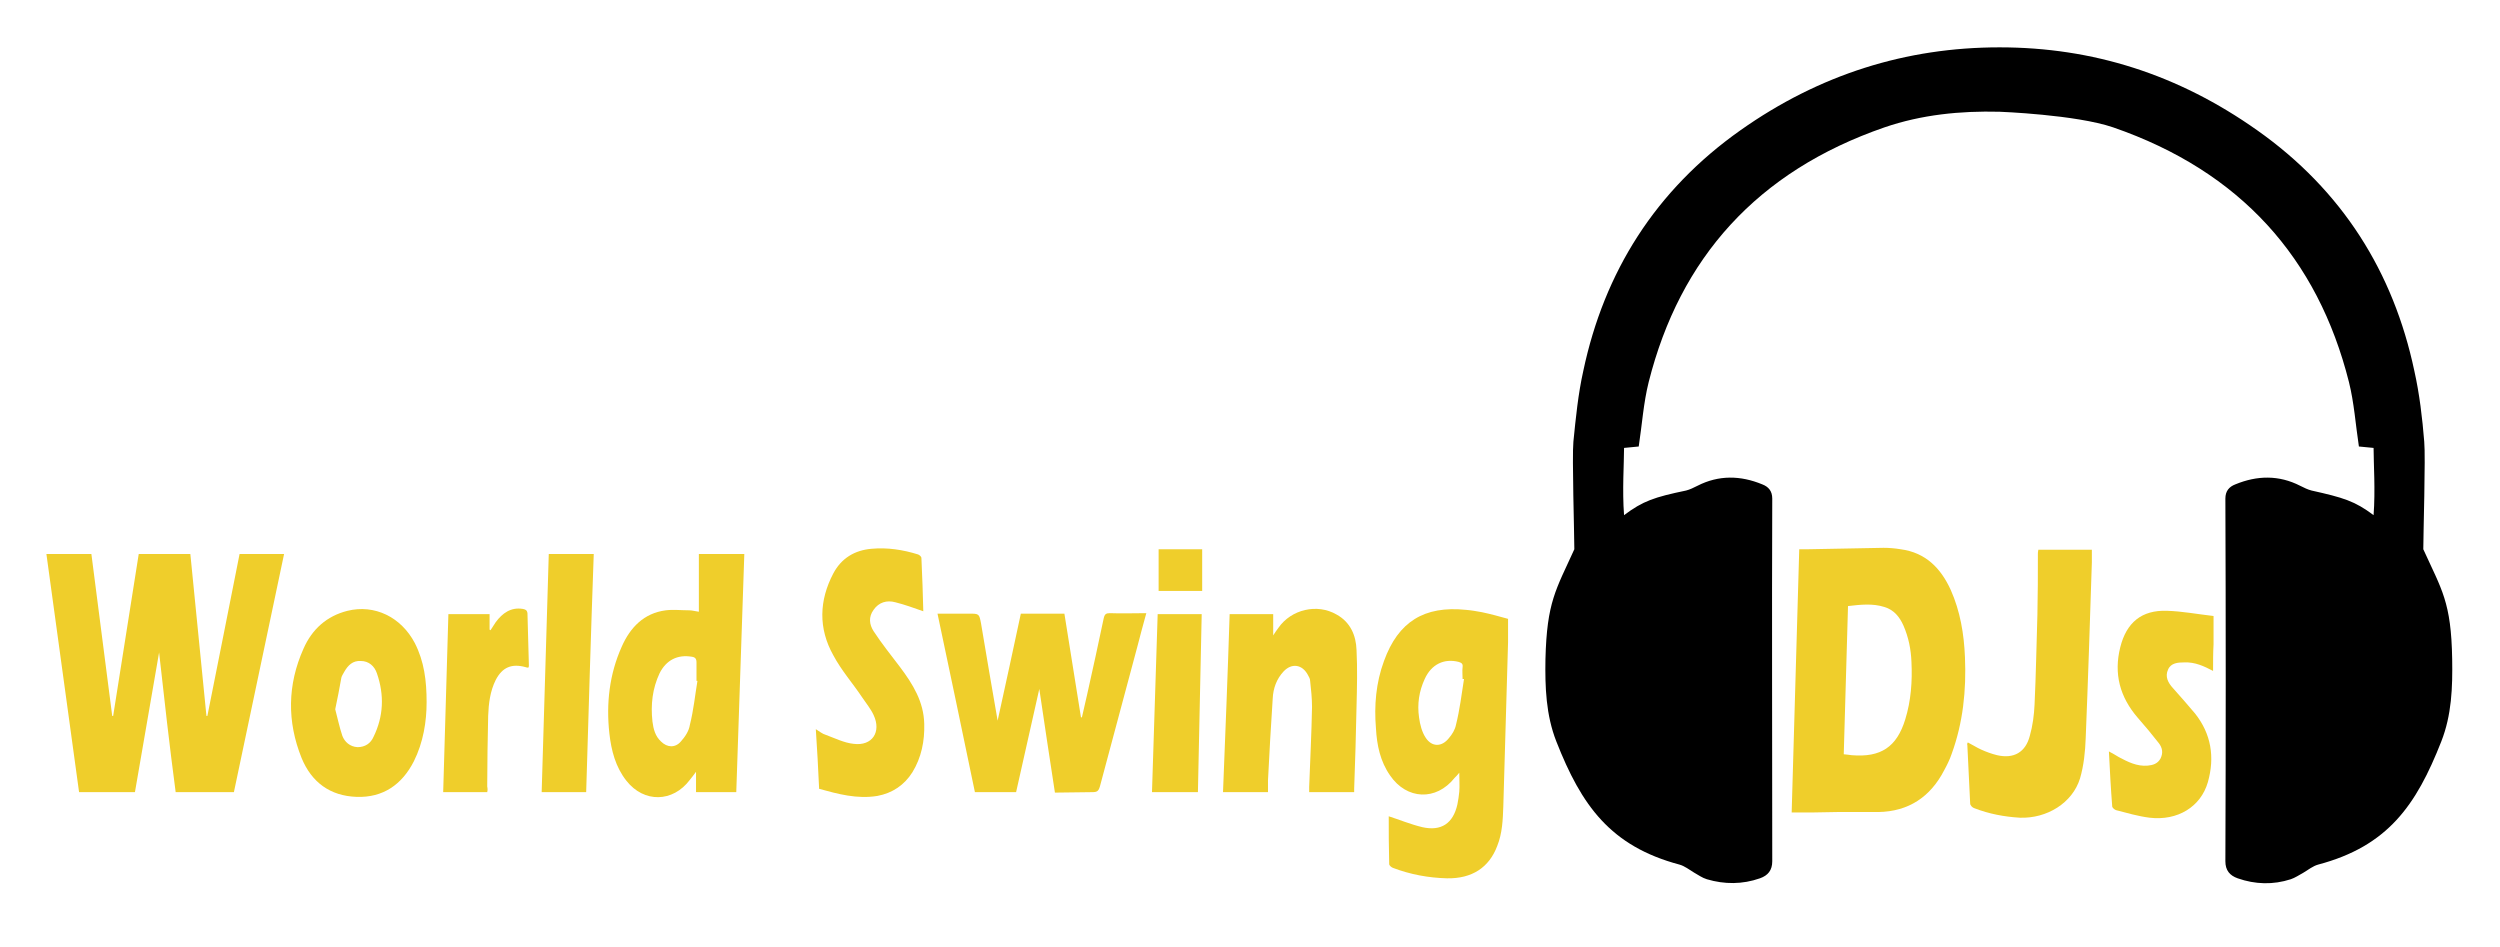
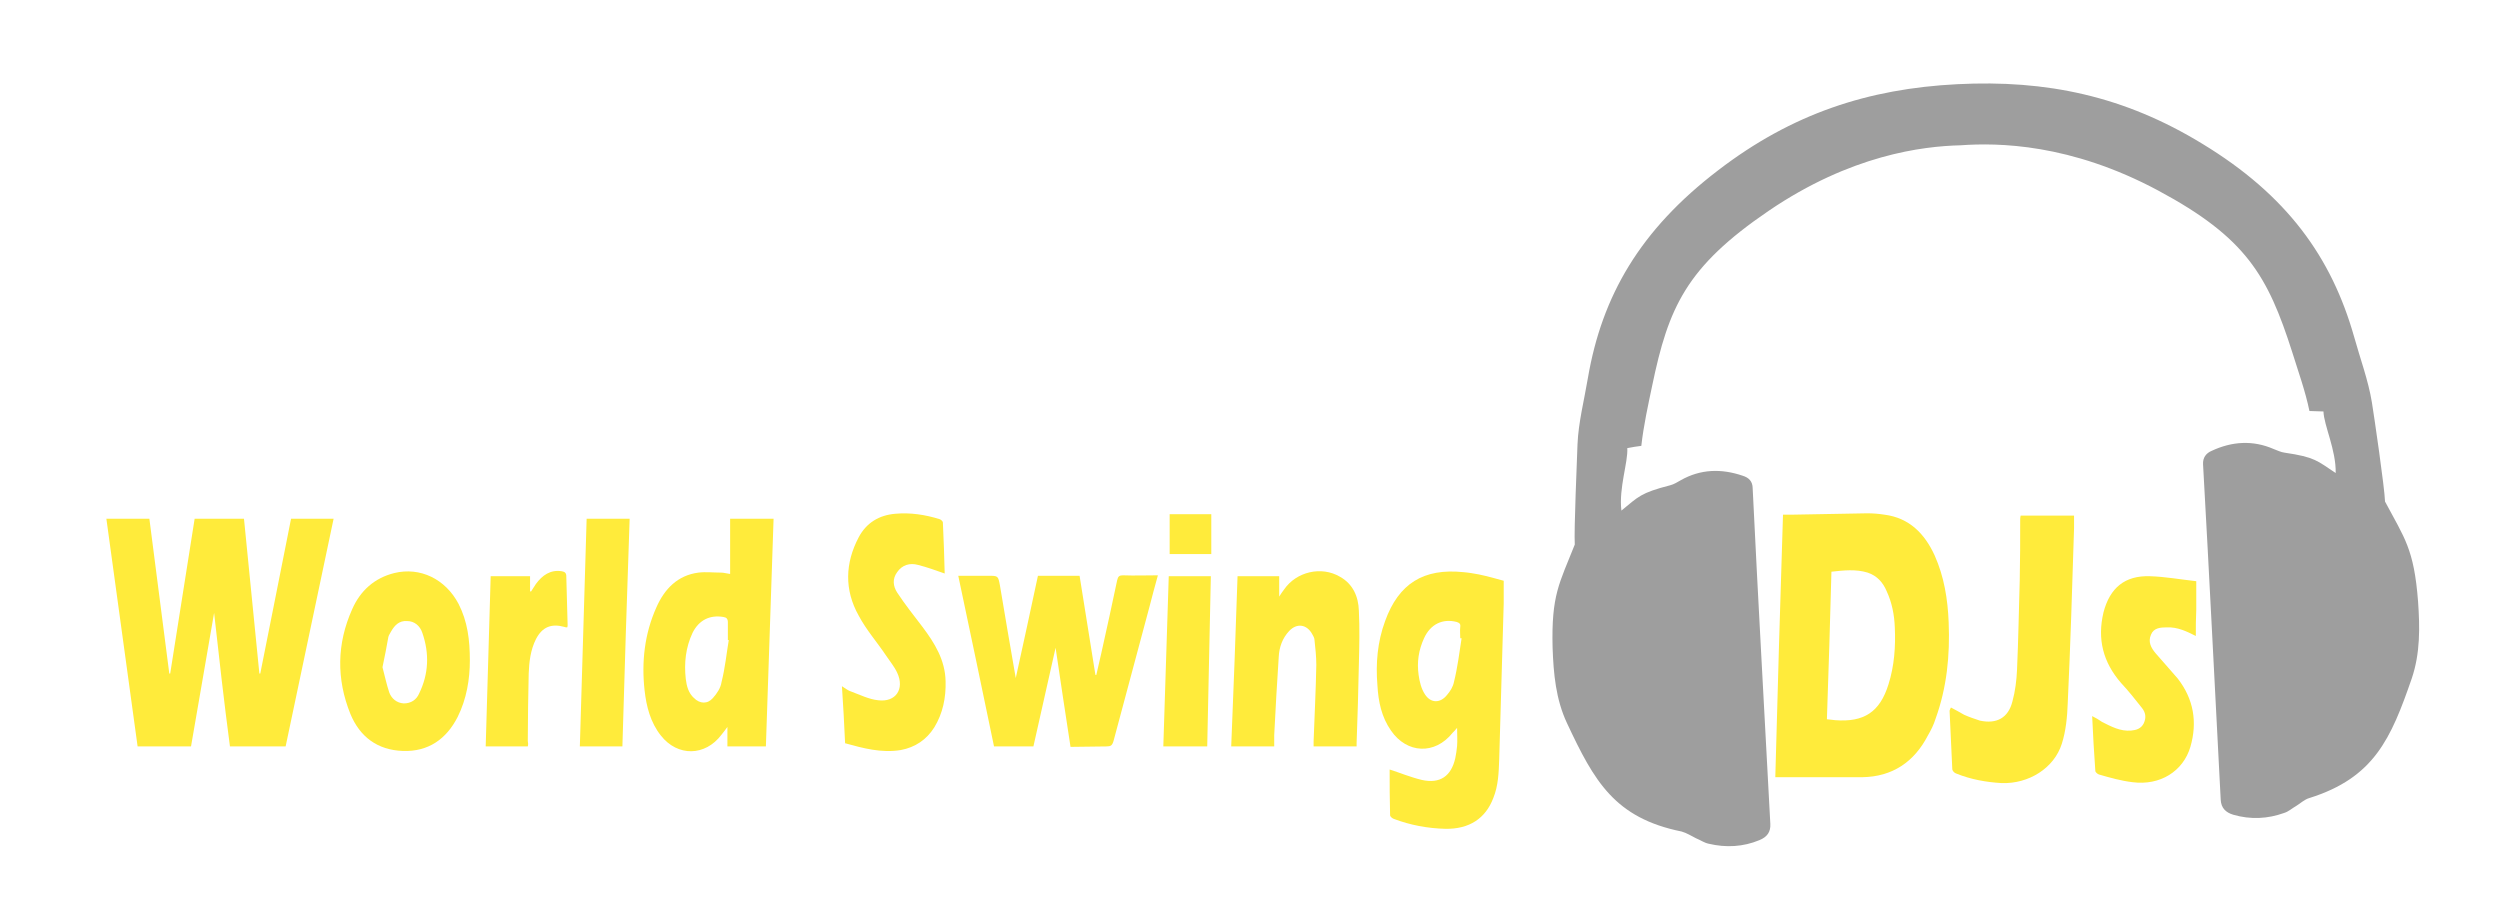
- <svg xmlns="http://www.w3.org/2000/svg" fill="#EFCE2B" viewBox="224 -60 528 200">
+ <svg xmlns="http://www.w3.org/2000/svg" fill="#FFEB3B" viewBox="0 0 552.3 200">
  <g>
-     <path d="M257.6,77.8c-1.7,9.8-3.4,19.6-5.1,29.5c-4,0-7.9,0-11.8,0c-2.3-16.7-4.6-33.5-6.9-50.3c3.2,0,6.3,0,9.5,0   c1.5,11.4,2.9,22.8,4.4,34.2c0.1,0,0.1,0,0.2,0c1.8-11.4,3.6-22.8,5.4-34.2c3.6,0,7.1,0,10.9,0c1.1,11.4,2.3,22.8,3.4,34.2   c0.1,0,0.1,0,0.2,0c2.3-11.4,4.5-22.7,6.8-34.2c3.1,0,6.1,0,9.4,0c-3.5,16.8-7.1,33.5-10.6,50.3c-4,0-8.1,0-12.3,0   C259.8,97.5,258.7,87.7,257.6,77.8z" />
-     <path d="M517.3,112.4c2.2,0.7,4.6,1.7,7.1,2.3c4,0.9,6.5-0.8,7.4-4.8c0.2-0.9,0.3-1.8,0.4-2.7c0.1-1.2,0-2.5,0-4   c-0.4,0.5-0.7,0.8-1,1.1c-3.9,4.9-10.1,4.6-13.6-0.5c-2.1-3-2.8-6.4-3-10c-0.4-4.8,0-9.6,1.7-14.2c3-8.3,8.5-11.7,17.3-10.8   c1.2,0.1,2.3,0.3,3.4,0.5c1.9,0.4,3.7,0.9,5.5,1.4c0,1.7,0,3.4,0,5c-0.3,11.5-0.7,23.1-1,34.6c-0.1,2.8-0.2,5.7-1.3,8.4   c-1.7,4.5-5.3,6.9-10.6,6.8c-3.9-0.1-7.7-0.8-11.4-2.2c-0.3-0.1-0.8-0.5-0.8-0.8C517.3,119,517.3,115.6,517.3,112.4z M533.2,83.4   c-0.1,0-0.2,0-0.3,0c0-0.8-0.1-1.7,0-2.5c0.1-0.7-0.2-0.9-0.8-1.1c-3.1-0.8-5.8,0.5-7.2,3.6c-1.2,2.6-1.6,5.3-1.2,8.1   c0.2,1.5,0.6,3.1,1.4,4.3c1.3,2,3.4,2,4.9,0.1c0.7-0.8,1.3-1.8,1.5-2.8C532.3,89.9,532.7,86.6,533.2,83.4z" />
-     <path d="M446.8,107.4c-1.1-7.2-2.2-14.4-3.3-21.9c-1.7,7.5-3.3,14.6-4.9,21.8c-2.9,0-5.8,0-8.7,0   c-2.6-12.5-5.2-25-7.9-37.7c0.6,0,1.3,0,1.9,0c1.6,0,3.1,0,4.7,0c2.2,0,2.2,0,2.6,2.1c1.1,6.7,2.3,13.5,3.5,20.5   c1.7-7.7,3.3-15.1,4.9-22.6c3.1,0,6.1,0,9.2,0c1.2,7.3,2.3,14.6,3.5,21.9c0.1,0,0.2,0,0.2,0c0.4-1.6,0.7-3.2,1.1-4.8   c1.2-5.4,2.4-10.8,3.5-16.1c0.2-0.9,0.5-1.1,1.3-1.1c2.5,0.1,5,0,7.7,0c-0.7,2.5-1.3,4.8-1.9,7.1c-2.6,9.8-5.3,19.7-7.9,29.5   c-0.3,1-0.6,1.2-1.6,1.2C452.1,107.3,449.5,107.4,446.8,107.4z" />
-     <path d="M371.6,57c3.4,0,6.5,0,9.6,0c-0.6,16.8-1.1,33.5-1.7,50.3c-2.7,0-5.5,0-8.5,0c0-1.3,0-2.7,0-4.3   c-0.5,0.7-0.9,1.2-1.3,1.7c-3.6,4.8-9.7,4.9-13.4,0.2c-2.3-2.9-3.2-6.4-3.6-10c-0.7-6.3,0-12.5,2.6-18.3c1.8-4.1,4.7-7.1,9.3-7.7   c1.6-0.2,3.3,0,5,0c0.6,0,1.2,0.2,2,0.3C371.6,65,371.6,61.1,371.6,57z M371.3,83.8c-0.1,0-0.1,0-0.2,0c0-1.3,0-2.6,0-3.9   c0-0.8-0.3-1.1-1-1.2c-3-0.5-5.4,0.7-6.8,3.5c-1.5,3.2-1.9,6.6-1.5,10.2c0.2,1.6,0.6,3.1,1.8,4.2c1.3,1.3,3,1.4,4.2,0   c0.9-1,1.7-2.2,1.9-3.5C370.5,89.9,370.8,86.8,371.3,83.8z" />
-     <path d="M510,107.3c-3.2,0-6.3,0-9.5,0c0-0.4,0-0.8,0-1.1c0.2-5.6,0.5-11.3,0.6-16.9c0-1.8-0.2-3.7-0.4-5.5   c0-0.5-0.3-0.9-0.5-1.3c-1.2-2.2-3.4-2.5-5.1-0.7c-1.5,1.6-2.2,3.6-2.3,5.7c-0.4,5.8-0.7,11.6-1,17.3c0,0.8,0,1.6,0,2.5   c-3.3,0-6.5,0-9.5,0c0.5-12.5,1-25,1.4-37.6c3,0,6.1,0,9.2,0c0,1.5,0,2.9,0,4.5c0.4-0.6,0.7-1.1,1.1-1.6c2.7-3.9,8.2-5.2,12.3-2.8   c2.9,1.6,4.1,4.4,4.2,7.5c0.2,3.9,0.1,7.9,0,11.9c-0.1,5.8-0.3,11.6-0.5,17.4C510,106.7,510,107,510,107.3z" />
-     <path d="M314.1,88.3c0,4.1-0.7,8.5-2.7,12.5c-2.5,4.9-6.5,7.7-12.1,7.5c-5.6-0.2-9.5-3.1-11.6-8.2   c-3.1-7.7-3-15.5,0.4-23.1c1.8-4.1,4.9-6.9,9.3-8c5.7-1.4,11.3,1.3,14.2,6.8C313.6,79.7,314.1,83.8,314.1,88.3z M294.8,89.8   c0.5,1.9,0.9,3.8,1.5,5.6c0.5,1.3,1.6,2.3,3.2,2.4c1.6,0,2.8-0.8,3.4-2.2c2.1-4.3,2.3-8.8,0.7-13.4c-0.5-1.5-1.7-2.6-3.4-2.6   c-1.7-0.1-2.7,0.9-3.5,2.3c-0.2,0.4-0.5,0.8-0.6,1.2C295.7,85.3,295.3,87.5,294.8,89.8z" />
-     <path d="M419,69.1c-2-0.7-3.9-1.4-5.9-1.9c-1.8-0.5-3.5,0-4.6,1.6c-1.1,1.5-0.9,3.1,0,4.5c1.7,2.6,3.7,5.1,5.6,7.6   c2.7,3.6,5,7.3,5.1,12c0.1,3.6-0.6,7.1-2.5,10.2c-1.7,2.7-4.2,4.4-7.4,5c-4.3,0.7-8.3-0.4-12.3-1.5c-0.2-4.2-0.4-8.3-0.7-12.6   c0.8,0.5,1.4,1,2.1,1.2c1.9,0.7,3.9,1.7,5.9,1.9c3.9,0.5,5.9-2.5,4.2-6.1c-0.6-1.3-1.6-2.5-2.4-3.7c-2-3-4.4-5.7-6.1-8.9   c-3.2-5.7-3-11.6,0-17.3c1.7-3.2,4.5-4.9,8.1-5.2c3.3-0.3,6.6,0.2,9.8,1.2c0.3,0.1,0.7,0.5,0.7,0.7C418.8,61.7,418.9,65.5,419,69.1   z" />
-     <path d="M347.8,107.3c-3.2,0-6.3,0-9.4,0c0.5-16.8,1-33.5,1.5-50.3c3.1,0,6.3,0,9.5,0   C348.8,73.7,348.3,90.5,347.8,107.3z" />
-     <path d="M326.9,107.3c-3.2,0-6.3,0-9.3,0c0.4-12.5,0.7-25,1.1-37.6c2.7,0,5.7,0,8.7,0c0,1.1,0,2.2,0,3.3   c0.1,0,0.1,0.1,0.2,0.1c0.4-0.6,0.7-1.1,1.1-1.7c1.4-1.9,3.2-3.2,5.7-2.8c0.5,0.1,0.9,0.2,1,0.9c0.1,3.7,0.2,7.4,0.3,11   c0,0.2,0,0.3-0.1,0.5c-0.2,0-0.4,0-0.6-0.1c-2.9-0.8-4.9,0-6.3,2.7c-1.2,2.4-1.5,5-1.6,7.6c-0.1,5-0.2,9.9-0.2,14.9   C327,106.6,327,106.9,326.9,107.3z" />
-     <path d="M467.3,107.3c0.4-12.5,0.8-25,1.2-37.6c3.1,0,6.3,0,9.3,0c-0.3,12.5-0.5,25-0.8,37.6   C473.9,107.3,470.6,107.3,467.3,107.3z" />
-     <path class="st0" d="M468.7,56c3.2,0,6.2,0,9.2,0c0,3,0,5.8,0,8.8c-3.2,0-6.2,0-9.2,0C468.7,61.9,468.7,59,468.7,56z" />
+     <path d="M47.3,135.4c-1.7,9.8-3.4,19.6-5.1,29.5c-4,0-7.9,0-11.8,0c-2.3-16.7-4.6-33.5-6.9-50.3   c3.2,0,6.3,0,9.5,0c1.5,11.4,2.9,22.8,4.4,34.2c0.1,0,0.1,0,0.2,0c1.8-11.4,3.6-22.8,5.4-34.2c3.6,0,7.1,0,10.9,0   c1.1,11.4,2.3,22.8,3.4,34.2c0.1,0,0.1,0,0.2,0c2.3-11.4,4.5-22.7,6.8-34.2c3.1,0,6.1,0,9.4,0c-3.5,16.8-7.1,33.5-10.6,50.3   c-4,0-8.1,0-12.3,0C49.5,155.1,48.4,145.3,47.3,135.4z" />
+     <path d="M307,170c2.2,0.7,4.6,1.7,7.1,2.3c4,0.9,6.5-0.8,7.4-4.8c0.2-0.9,0.3-1.8,0.4-2.7   c0.1-1.2,0-2.5,0-4c-0.4,0.5-0.7,0.8-1,1.1c-3.9,4.9-10.1,4.6-13.6-0.5c-2.1-3-2.8-6.4-3-10c-0.4-4.8,0-9.6,1.7-14.2   c3-8.3,8.5-11.7,17.3-10.8c1.2,0.1,2.3,0.3,3.4,0.5c1.9,0.4,3.7,0.9,5.5,1.4c0,1.7,0,3.4,0,5c-0.3,11.5-0.7,23.1-1,34.6   c-0.1,2.8-0.2,5.7-1.3,8.4c-1.7,4.5-5.3,6.9-10.6,6.8c-3.9-0.1-7.7-0.8-11.4-2.2c-0.3-0.1-0.8-0.5-0.8-0.8   C307,176.6,307,173.2,307,170z M322.9,141c-0.1,0-0.2,0-0.3,0c0-0.8-0.1-1.7,0-2.5c0.1-0.7-0.2-0.9-0.8-1.1   c-3.1-0.8-5.8,0.5-7.2,3.6c-1.2,2.6-1.6,5.3-1.2,8.1c0.2,1.5,0.6,3.1,1.4,4.3c1.3,2,3.4,2,4.9,0.1c0.7-0.8,1.3-1.8,1.5-2.8   C322,147.5,322.4,144.2,322.9,141z" />
+     <path d="M236.5,165c-1.1-7.2-2.2-14.4-3.3-21.9c-1.7,7.5-3.3,14.6-4.9,21.8c-2.9,0-5.8,0-8.7,0   c-2.6-12.5-5.2-25-7.9-37.7c0.6,0,1.3,0,1.9,0c1.6,0,3.1,0,4.7,0c2.2,0,2.2,0,2.6,2.1c1.1,6.7,2.3,13.5,3.5,20.5   c1.7-7.7,3.3-15.1,4.9-22.6c3.1,0,6.1,0,9.2,0c1.2,7.3,2.3,14.6,3.5,21.9c0.1,0,0.2,0,0.2,0c0.4-1.6,0.7-3.2,1.1-4.8   c1.2-5.4,2.4-10.8,3.5-16.1c0.2-0.9,0.5-1.1,1.3-1.1c2.5,0.1,5,0,7.7,0c-0.7,2.5-1.3,4.8-1.9,7.1c-2.6,9.8-5.3,19.7-7.9,29.5   c-0.3,1-0.6,1.2-1.6,1.2C241.8,164.9,239.2,165,236.5,165z" />
+     <path d="M161.3,114.6c3.4,0,6.5,0,9.6,0c-0.6,16.8-1.1,33.5-1.7,50.3c-2.7,0-5.5,0-8.5,0   c0-1.3,0-2.7,0-4.3c-0.5,0.7-0.9,1.2-1.3,1.7c-3.6,4.8-9.7,4.9-13.4,0.2c-2.3-2.9-3.2-6.4-3.6-10c-0.7-6.3,0-12.5,2.6-18.3   c1.8-4.1,4.7-7.1,9.3-7.7c1.6-0.2,3.3,0,5,0c0.6,0,1.2,0.2,2,0.3C161.3,122.6,161.3,118.7,161.3,114.6z M161,141.4   c-0.1,0-0.1,0-0.2,0c0-1.3,0-2.6,0-3.9c0-0.8-0.3-1.1-1-1.2c-3-0.5-5.4,0.7-6.8,3.5c-1.5,3.2-1.9,6.6-1.5,10.2   c0.2,1.6,0.6,3.1,1.8,4.2c1.3,1.3,3,1.4,4.2,0c0.9-1,1.7-2.2,1.9-3.5C160.2,147.5,160.5,144.4,161,141.4z" />
+     <path d="M299.7,164.9c-3.2,0-6.3,0-9.5,0c0-0.4,0-0.8,0-1.1c0.2-5.6,0.5-11.3,0.6-16.9   c0-1.8-0.2-3.7-0.4-5.5c0-0.5-0.3-0.9-0.5-1.3c-1.2-2.2-3.4-2.5-5.1-0.7c-1.5,1.6-2.2,3.6-2.3,5.7c-0.4,5.8-0.7,11.6-1,17.3   c0,0.8,0,1.6,0,2.5c-3.3,0-6.5,0-9.5,0c0.5-12.5,1-25,1.4-37.6c3,0,6.1,0,9.2,0c0,1.5,0,2.9,0,4.5c0.4-0.6,0.7-1.1,1.1-1.6   c2.7-3.9,8.2-5.2,12.3-2.8c2.9,1.6,4.1,4.4,4.2,7.5c0.2,3.9,0.1,7.9,0,11.9c-0.1,5.8-0.3,11.6-0.5,17.4   C299.7,164.3,299.7,164.6,299.7,164.9z" />
+     <path d="M103.8,145.9c0,4.1-0.7,8.5-2.7,12.5c-2.5,4.9-6.5,7.7-12.1,7.5s-9.5-3.1-11.6-8.2   c-3.1-7.7-3-15.5,0.4-23.1c1.8-4.1,4.9-6.9,9.3-8c5.7-1.4,11.3,1.3,14.2,6.8C103.3,137.3,103.8,141.4,103.8,145.9z M84.5,147.4   c0.5,1.9,0.9,3.8,1.5,5.6c0.5,1.3,1.6,2.3,3.2,2.4c1.6,0,2.8-0.8,3.4-2.2c2.1-4.3,2.3-8.8,0.7-13.4c-0.5-1.5-1.7-2.6-3.4-2.6   c-1.7-0.1-2.7,0.9-3.5,2.3c-0.2,0.4-0.5,0.8-0.6,1.2C85.4,142.9,85,145.1,84.5,147.4z" />
+     <path d="M208.7,126.7c-2-0.7-3.9-1.4-5.9-1.9c-1.8-0.5-3.5,0-4.6,1.6c-1.1,1.5-0.9,3.1,0,4.5   c1.7,2.6,3.7,5.1,5.6,7.6c2.7,3.6,5,7.3,5.1,12c0.1,3.6-0.6,7.1-2.5,10.2c-1.7,2.7-4.2,4.4-7.4,5c-4.3,0.7-8.3-0.4-12.3-1.5   c-0.2-4.2-0.4-8.3-0.7-12.6c0.8,0.5,1.4,1,2.1,1.2c1.9,0.7,3.9,1.7,5.9,1.9c3.9,0.5,5.9-2.5,4.2-6.1c-0.6-1.3-1.6-2.5-2.4-3.7   c-2-3-4.4-5.7-6.1-8.9c-3.2-5.7-3-11.6,0-17.3c1.7-3.2,4.5-4.9,8.1-5.2c3.3-0.3,6.6,0.2,9.8,1.2c0.3,0.1,0.7,0.5,0.7,0.7   C208.5,119.3,208.6,123.1,208.7,126.7z" />
+     <path d="M137.5,164.9c-3.2,0-6.3,0-9.4,0c0.5-16.8,1-33.5,1.5-50.3c3.1,0,6.3,0,9.5,0   C138.5,131.3,138,148.1,137.5,164.9z" />
+     <path d="M116.6,164.9c-3.2,0-6.3,0-9.3,0c0.4-12.5,0.7-25,1.1-37.6c2.7,0,5.7,0,8.7,0   c0,1.1,0,2.2,0,3.3c0.1,0,0.1,0.1,0.2,0.1c0.4-0.6,0.7-1.1,1.1-1.7c1.4-1.9,3.2-3.2,5.7-2.8c0.5,0.1,0.9,0.2,1,0.9   c0.1,3.7,0.2,7.4,0.3,11c0,0.2,0,0.3-0.1,0.5c-0.2,0-0.4,0-0.6-0.1c-2.9-0.8-4.9,0-6.3,2.7c-1.2,2.4-1.5,5-1.6,7.6   c-0.1,5-0.2,9.9-0.2,14.9C116.7,164.2,116.7,164.5,116.6,164.9z" />
+     <path d="M257,164.9c0.4-12.5,0.8-25,1.2-37.6c3.1,0,6.3,0,9.3,0c-0.3,12.5-0.5,25-0.8,37.6   C263.6,164.9,260.3,164.9,257,164.9z" />
+     <path d="M258.4,113.6c3.2,0,6.2,0,9.2,0c0,3,0,5.8,0,8.8c-3.2,0-6.2,0-9.2,0   C258.4,119.5,258.4,116.6,258.4,113.6z" />
  </g>
  <g>
-     <path d="M602.4,111.6c0.5-18.6,1.1-37,1.6-55.6c0.6,0,1.3,0,2,0c5.3-0.1,10.5-0.2,15.8-0.3c1.2,0,2.4,0.1,3.6,0.3   c5.3,0.7,8.5,4,10.6,8.6c2,4.5,2.8,9.3,3,14.2c0.3,7-0.4,13.8-2.8,20.4c-0.4,1.2-1,2.4-1.6,3.5c-2.9,5.6-7.5,8.7-13.9,8.8   c-2.9,0-5.8,0-8.7,0C608.8,111.6,605.5,111.6,602.4,111.6z M613.4,99.3c0.7,0.1,1.2,0.1,1.7,0.2c6.1,0.5,9.5-1.7,11.3-7.6   c1.2-3.9,1.5-8,1.3-12.1c-0.1-2.6-0.6-5.2-1.7-7.7c-0.8-1.8-2-3.3-4-3.9c-2.5-0.8-5.1-0.5-7.7-0.2C614,78.5,613.7,88.8,613.4,99.3z   " />
-     <path d="M639.6,96.8c1,0.5,1.9,1.1,2.8,1.5c1.1,0.5,2.2,0.9,3.4,1.2c3.5,0.8,6-0.6,6.9-4.1c0.6-2.1,0.9-4.4,1-6.6   c0.3-6.3,0.4-12.7,0.6-19c0.1-4.2,0.1-8.5,0.1-12.7c0-0.3,0-0.6,0.1-1c3.8,0,7.5,0,11.3,0c0,0.9,0,1.8,0,2.7   c-0.4,12.4-0.8,24.8-1.3,37.1c-0.1,2.8-0.4,5.8-1.2,8.5c-1.6,5.2-7,8.5-12.7,8.3c-3.3-0.2-6.5-0.8-9.6-2c-0.4-0.1-0.9-0.6-0.9-1   c-0.2-4.1-0.4-8.3-0.6-12.4C639.4,97.2,639.5,97,639.6,96.8z" />
-     <path d="M691.4,81.7c-1.9-1-3.8-1.9-6.1-1.8c-1.3,0-2.8,0.1-3.4,1.5c-0.7,1.5,0,2.8,1,3.9c1.6,1.8,3.2,3.6,4.7,5.4   c3.4,4.3,4.2,9.2,2.7,14.5c-1.5,5.2-6.4,8.2-12.3,7.5c-2.4-0.3-4.8-1-7.1-1.6c-0.3-0.1-0.8-0.5-0.8-0.8c-0.3-3.8-0.5-7.6-0.7-11.6   c0.8,0.4,1.4,0.8,2.1,1.2c1.9,1,3.8,2,6.1,1.8c1.1-0.1,2.1-0.4,2.7-1.5c0.6-1.2,0.4-2.3-0.4-3.3c-1.4-1.8-2.9-3.6-4.4-5.3   c-3.8-4.4-5.1-9.3-3.7-14.9c1.3-5.2,4.5-7.9,9.9-7.7c3.2,0.1,6.3,0.7,9.8,1.1c0,2.2,0,4.1,0,6C691.4,77.9,691.4,79.8,691.4,81.7z" />
+     <path d="M392.2,171.7c0.5-19.4,1.1-38.6,1.7-58c0.6,0,1.4,0,2.1,0c5.5-0.1,11-0.2,16.5-0.3   c1.3,0,2.5,0.1,3.8,0.3c5.5,0.7,8.9,4.2,11.1,9c2.1,4.7,2.9,9.7,3.1,14.8c0.3,7.3-0.4,14.4-2.9,21.3c-0.4,1.3-1,2.5-1.7,3.7   c-3,5.8-7.8,9.1-14.5,9.2c-3,0-6.1,0-9.1,0C398.8,171.7,395.4,171.7,392.2,171.7z M403.6,158.9c0.7,0.1,1.3,0.1,1.8,0.2   c6.4,0.5,9.9-1.8,11.8-7.9c1.3-4.1,1.6-8.4,1.4-12.6c-0.1-2.7-0.6-5.4-1.8-8c-0.8-1.9-2.1-3.4-4.2-4.1c-2.6-0.8-5.3-0.5-8-0.2   C404.3,137.2,404,147.9,403.6,158.9z" />
+     <path d="M431,156.3c1,0.5,2,1.1,2.9,1.6c1.1,0.5,2.3,0.9,3.5,1.3c3.7,0.8,6.3-0.6,7.2-4.3   c0.6-2.2,0.9-4.6,1-6.9c0.3-6.6,0.4-13.3,0.6-19.8c0.1-4.4,0.1-8.9,0.1-13.3c0-0.3,0-0.6,0.1-1c4,0,7.8,0,11.8,0c0,0.9,0,1.9,0,2.8   c-0.4,12.9-0.8,25.9-1.4,38.7c-0.1,2.9-0.4,6.1-1.3,8.9c-1.7,5.4-7.3,8.9-13.3,8.7c-3.4-0.2-6.8-0.8-10-2.1c-0.4-0.1-0.9-0.6-0.9-1   c-0.2-4.3-0.4-8.7-0.6-12.9C430.8,156.7,430.9,156.5,431,156.3z" />
+     <path d="M485.1,140.5c-2-1-4-2-6.4-1.9c-1.4,0-2.9,0.1-3.5,1.6c-0.7,1.6,0,2.9,1,4.1   c1.7,1.9,3.3,3.8,4.9,5.6c3.5,4.5,4.4,9.6,2.8,15.1c-1.6,5.4-6.7,8.6-12.8,7.8c-2.5-0.3-5-1-7.4-1.7c-0.3-0.1-0.8-0.5-0.8-0.8   c-0.3-4-0.5-7.9-0.7-12.1c0.8,0.4,1.5,0.8,2.2,1.3c2,1,4,2.1,6.4,1.9c1.1-0.1,2.2-0.4,2.8-1.6c0.6-1.3,0.4-2.4-0.4-3.4   c-1.5-1.9-3-3.8-4.6-5.5c-4-4.6-5.3-9.7-3.9-15.6c1.4-5.4,4.7-8.2,10.3-8c3.3,0.1,6.6,0.7,10.2,1.1c0,2.3,0,4.3,0,6.3   C485.1,136.6,485.1,138.5,485.1,140.5z" />
  </g>
-   <path fill="#000000" d="M646.3-50c-19.7,0-38,5.7-54.7,17.5c-18,12.7-28.8,30-33.2,50.8c-1.1,4.9-1.6,10-2.1,15c-0.3,3.2,0.2,19.5,0.2,22.7  c-3.9,8.6-5.8,11.1-6.1,23.2c-0.1,5.9,0.1,11.8,2.3,17.4c5.3,13.5,11.4,22.1,26,26c1.1,0.3,2.1,1.1,3.1,1.7c0.9,0.5,1.7,1.1,2.7,1.4  c3.7,1.1,7.5,1.1,11.2-0.2c1.7-0.6,2.6-1.7,2.6-3.6c0-25.5-0.1-51,0-76.6c0-1.6-0.8-2.5-2.1-3c-4.6-1.9-9.2-2-13.7,0.3  c-0.8,0.4-1.6,0.8-2.4,1c-6.7,1.4-9.1,2.2-13.1,5.2c-0.4-5.2,0-11,0-14.2c1.1-0.1,2.1-0.2,3.1-0.3c0.7-4.6,1-9.2,2.1-13.6  c6.6-26.2,22.9-44.5,49.8-53.8c7.9-2.7,16-3.5,24.3-3.3c0,0,16.1,0.6,24,3.3c26.9,9.3,43.2,27.6,49.8,53.8c1.1,4.4,1.4,9,2.1,13.6  c0.9,0.1,1.9,0.2,3.1,0.3c0,3.2,0.4,9,0,14.2c-4-3-6.4-3.7-13.1-5.2c-0.8-0.2-1.6-0.6-2.4-1c-4.5-2.3-9.1-2.2-13.7-0.3  c-1.3,0.5-2.1,1.4-2.1,3c0.1,25.5,0.1,51,0,76.6c0,1.9,0.9,3,2.6,3.6c3.7,1.3,7.5,1.4,11.2,0.2c0.9-0.3,1.8-0.9,2.7-1.4  c1-0.6,2-1.4,3.1-1.7c14.7-3.9,20.7-12.5,26-26c2.2-5.6,2.4-11.4,2.3-17.4c-0.2-12.1-2.2-14.6-6.1-23.2c0-3.2,0.5-19.5,0.2-22.7  c-0.4-5-1-10.1-2.1-15c-4.4-20.8-15.2-38.1-33.2-50.8C684-44.3,666-50,646.3-50z" />
+   <path fill="#9E9E9E" d="M432.4,18.6c19.7-1,36.9,2.6,54.2,13.2c18.6,11.3,28.5,25,33.5,42.7c1.3,4.7,3.1,9.5,3.9,14.4  c0.5,3.1,2.8,18.8,2.9,21.9c4.3,8.1,6.4,10.4,7.3,22.1c0.4,5.7,0.5,11.4-1.4,17c-4.6,13.3-8.3,21.9-22.6,26.4c-1.1,0.3-2,1.2-3,1.8  c-0.9,0.5-1.6,1.2-2.6,1.5c-3.6,1.3-7.4,1.5-11.2,0.4c-1.7-0.5-2.7-1.5-2.8-3.3c-1.3-24.7-2.5-49.3-3.9-74.1c-0.1-1.5,0.7-2.5,1.9-3  c4.5-2.1,9.1-2.4,13.7-0.4c0.8,0.3,1.6,0.7,2.4,0.8c6.8,1,7.2,1.8,11.3,4.5c0.1-5.1-2.6-10.5-2.7-13.6c-1.1,0-2.1-0.1-3.1-0.1  c-0.9-4.4-2.5-8.8-3.8-13c-5.4-16.9-10.2-25.3-29.6-35.7s-35.4-10.6-43.7-10c-8.3,0.2-24.2,2.1-42.4,14.5  c-18.2,12.4-22.1,21.3-25.7,38.6c-0.9,4.3-1.9,8.8-2.4,13.3c-1,0.1-2,0.3-3.1,0.5c0.2,3.1-1.9,8.8-1.3,13.8  c3.8-3.1,4.2-3.9,10.8-5.6c0.8-0.2,1.6-0.7,2.3-1.1c4.4-2.5,9-2.6,13.7-1c1.3,0.4,2.2,1.2,2.2,2.8c1.2,24.8,2.6,49.4,3.9,74.1  c0.1,1.8-0.7,2.9-2.4,3.6c-3.6,1.5-7.4,1.7-11.2,0.8c-1-0.2-1.8-0.8-2.8-1.2c-1-0.5-2.1-1.2-3.2-1.5c-14.8-3-19.3-11.1-25.3-23.9  c-2.5-5.3-3-11-3.2-16.7c-0.3-11.7,1.5-14.2,4.9-22.8c-0.2-3.1,0.5-18.9,0.6-22.1c0.2-4.9,1.5-9.9,2.3-14.7  c3.1-18.1,11.5-32.7,28.8-45.9C395.9,25.1,412.7,19.6,432.4,18.6z" />
</svg>
